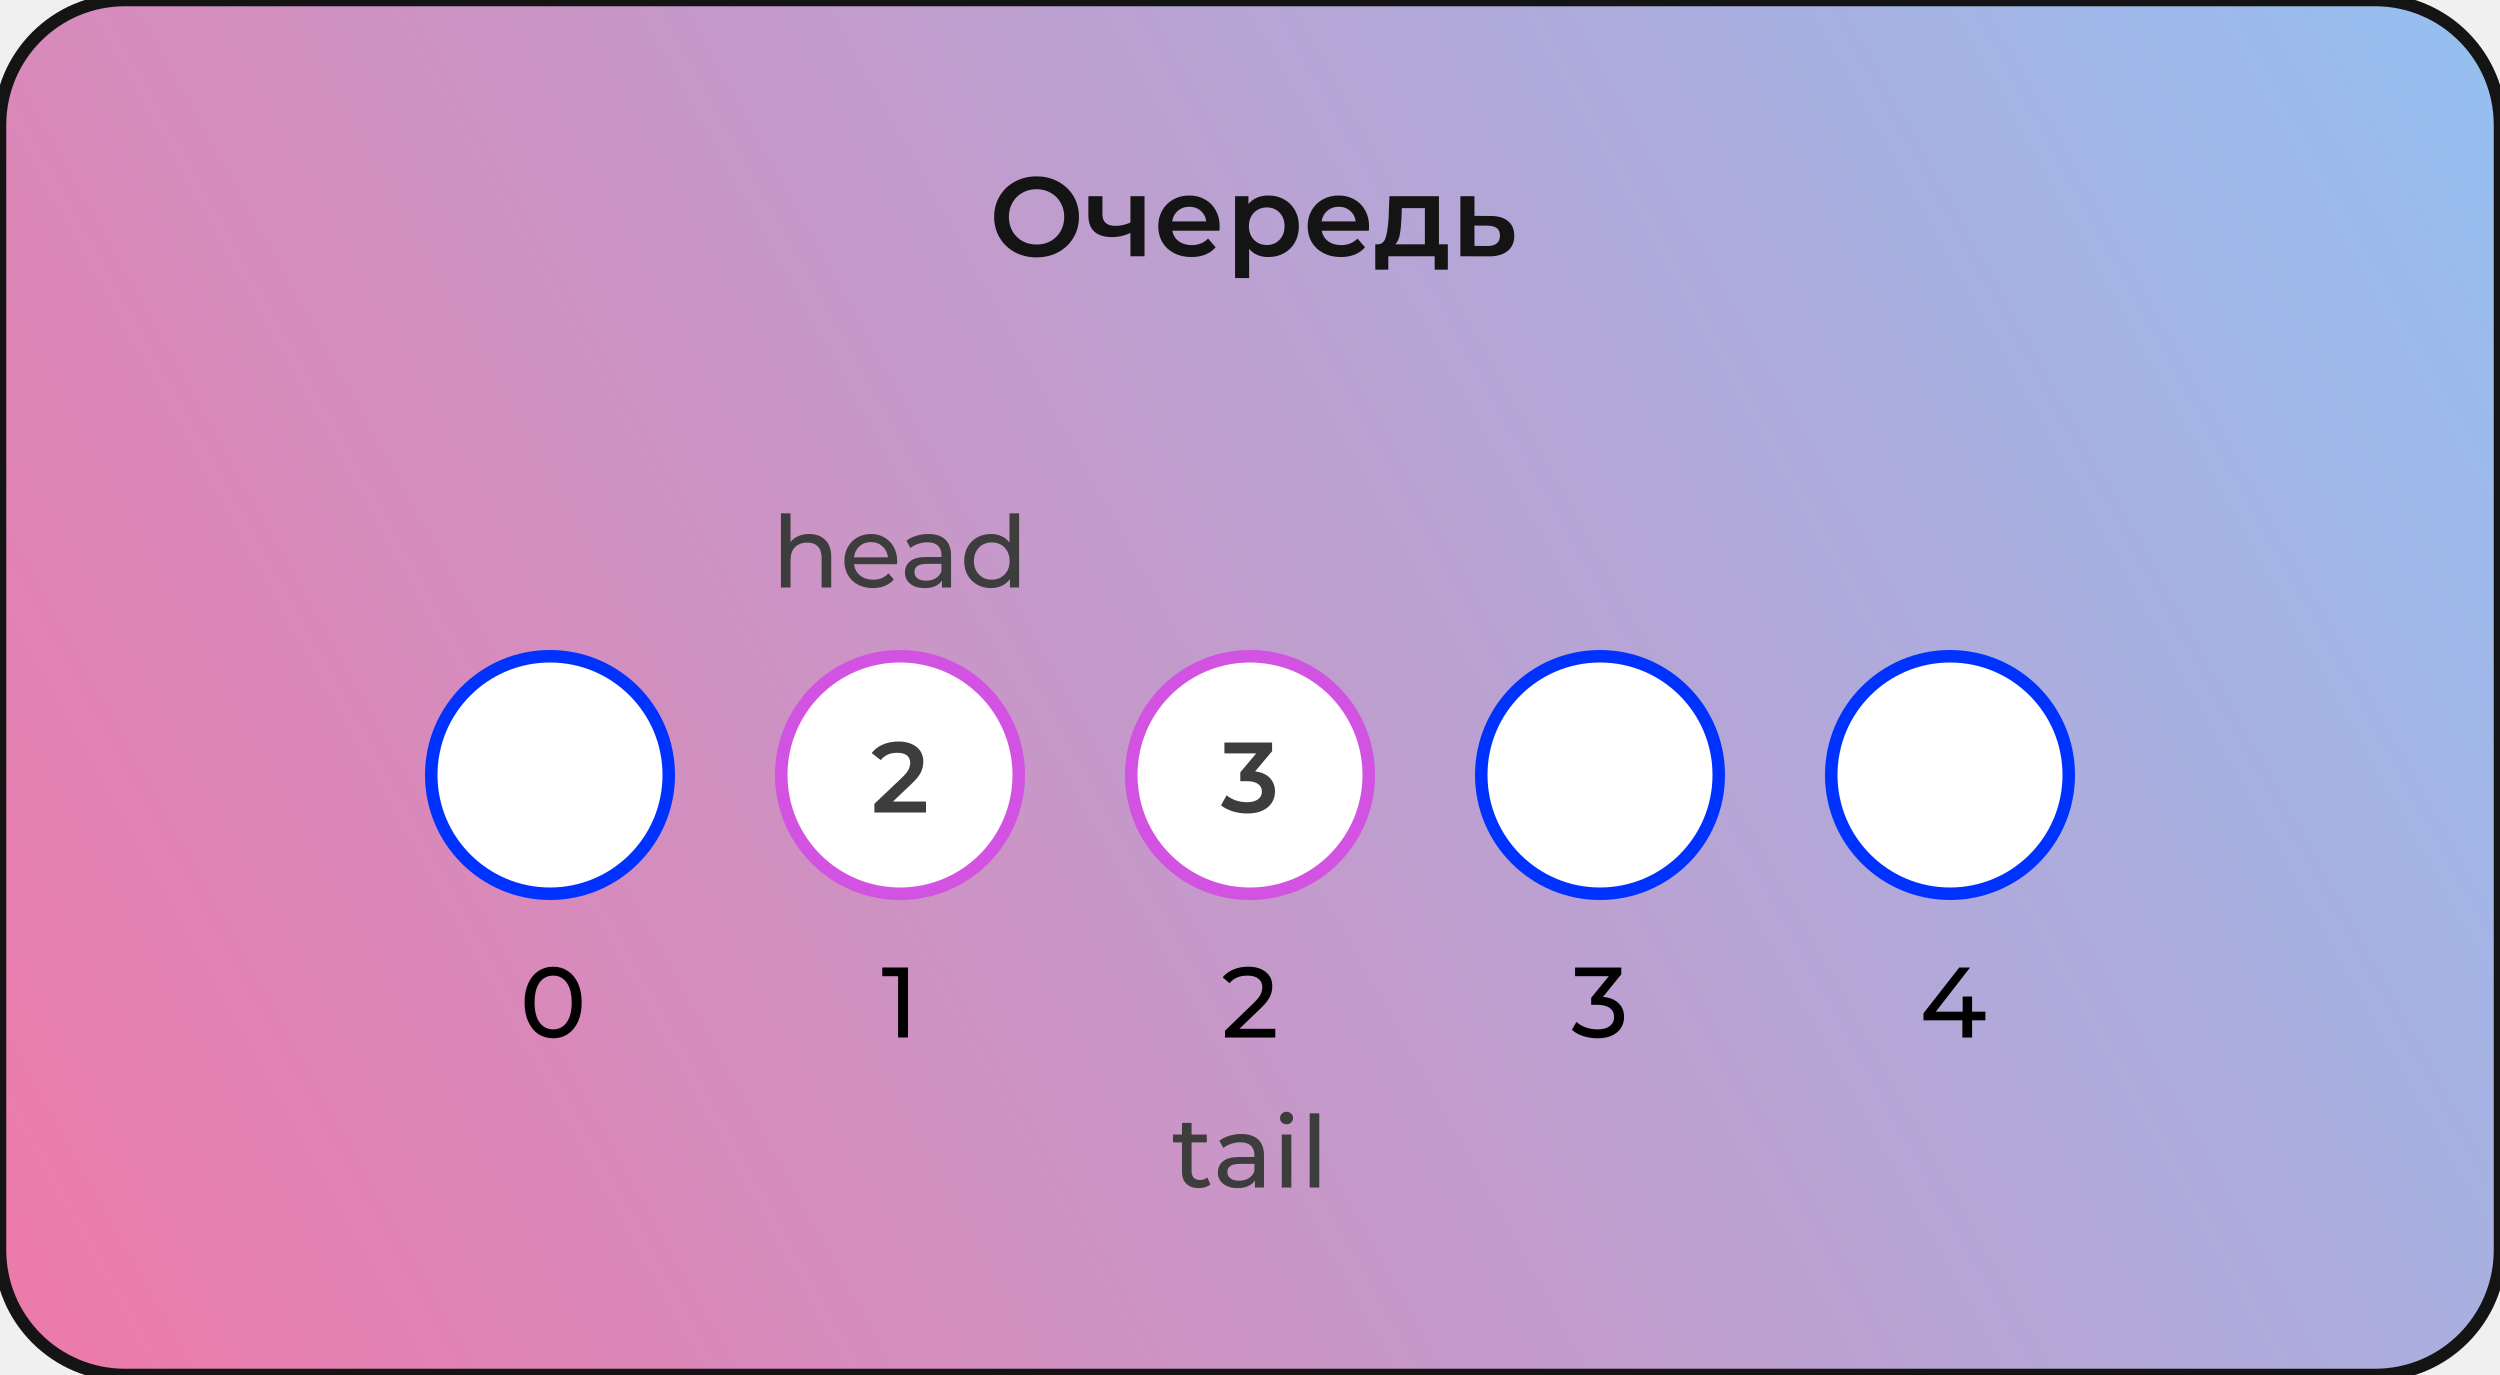
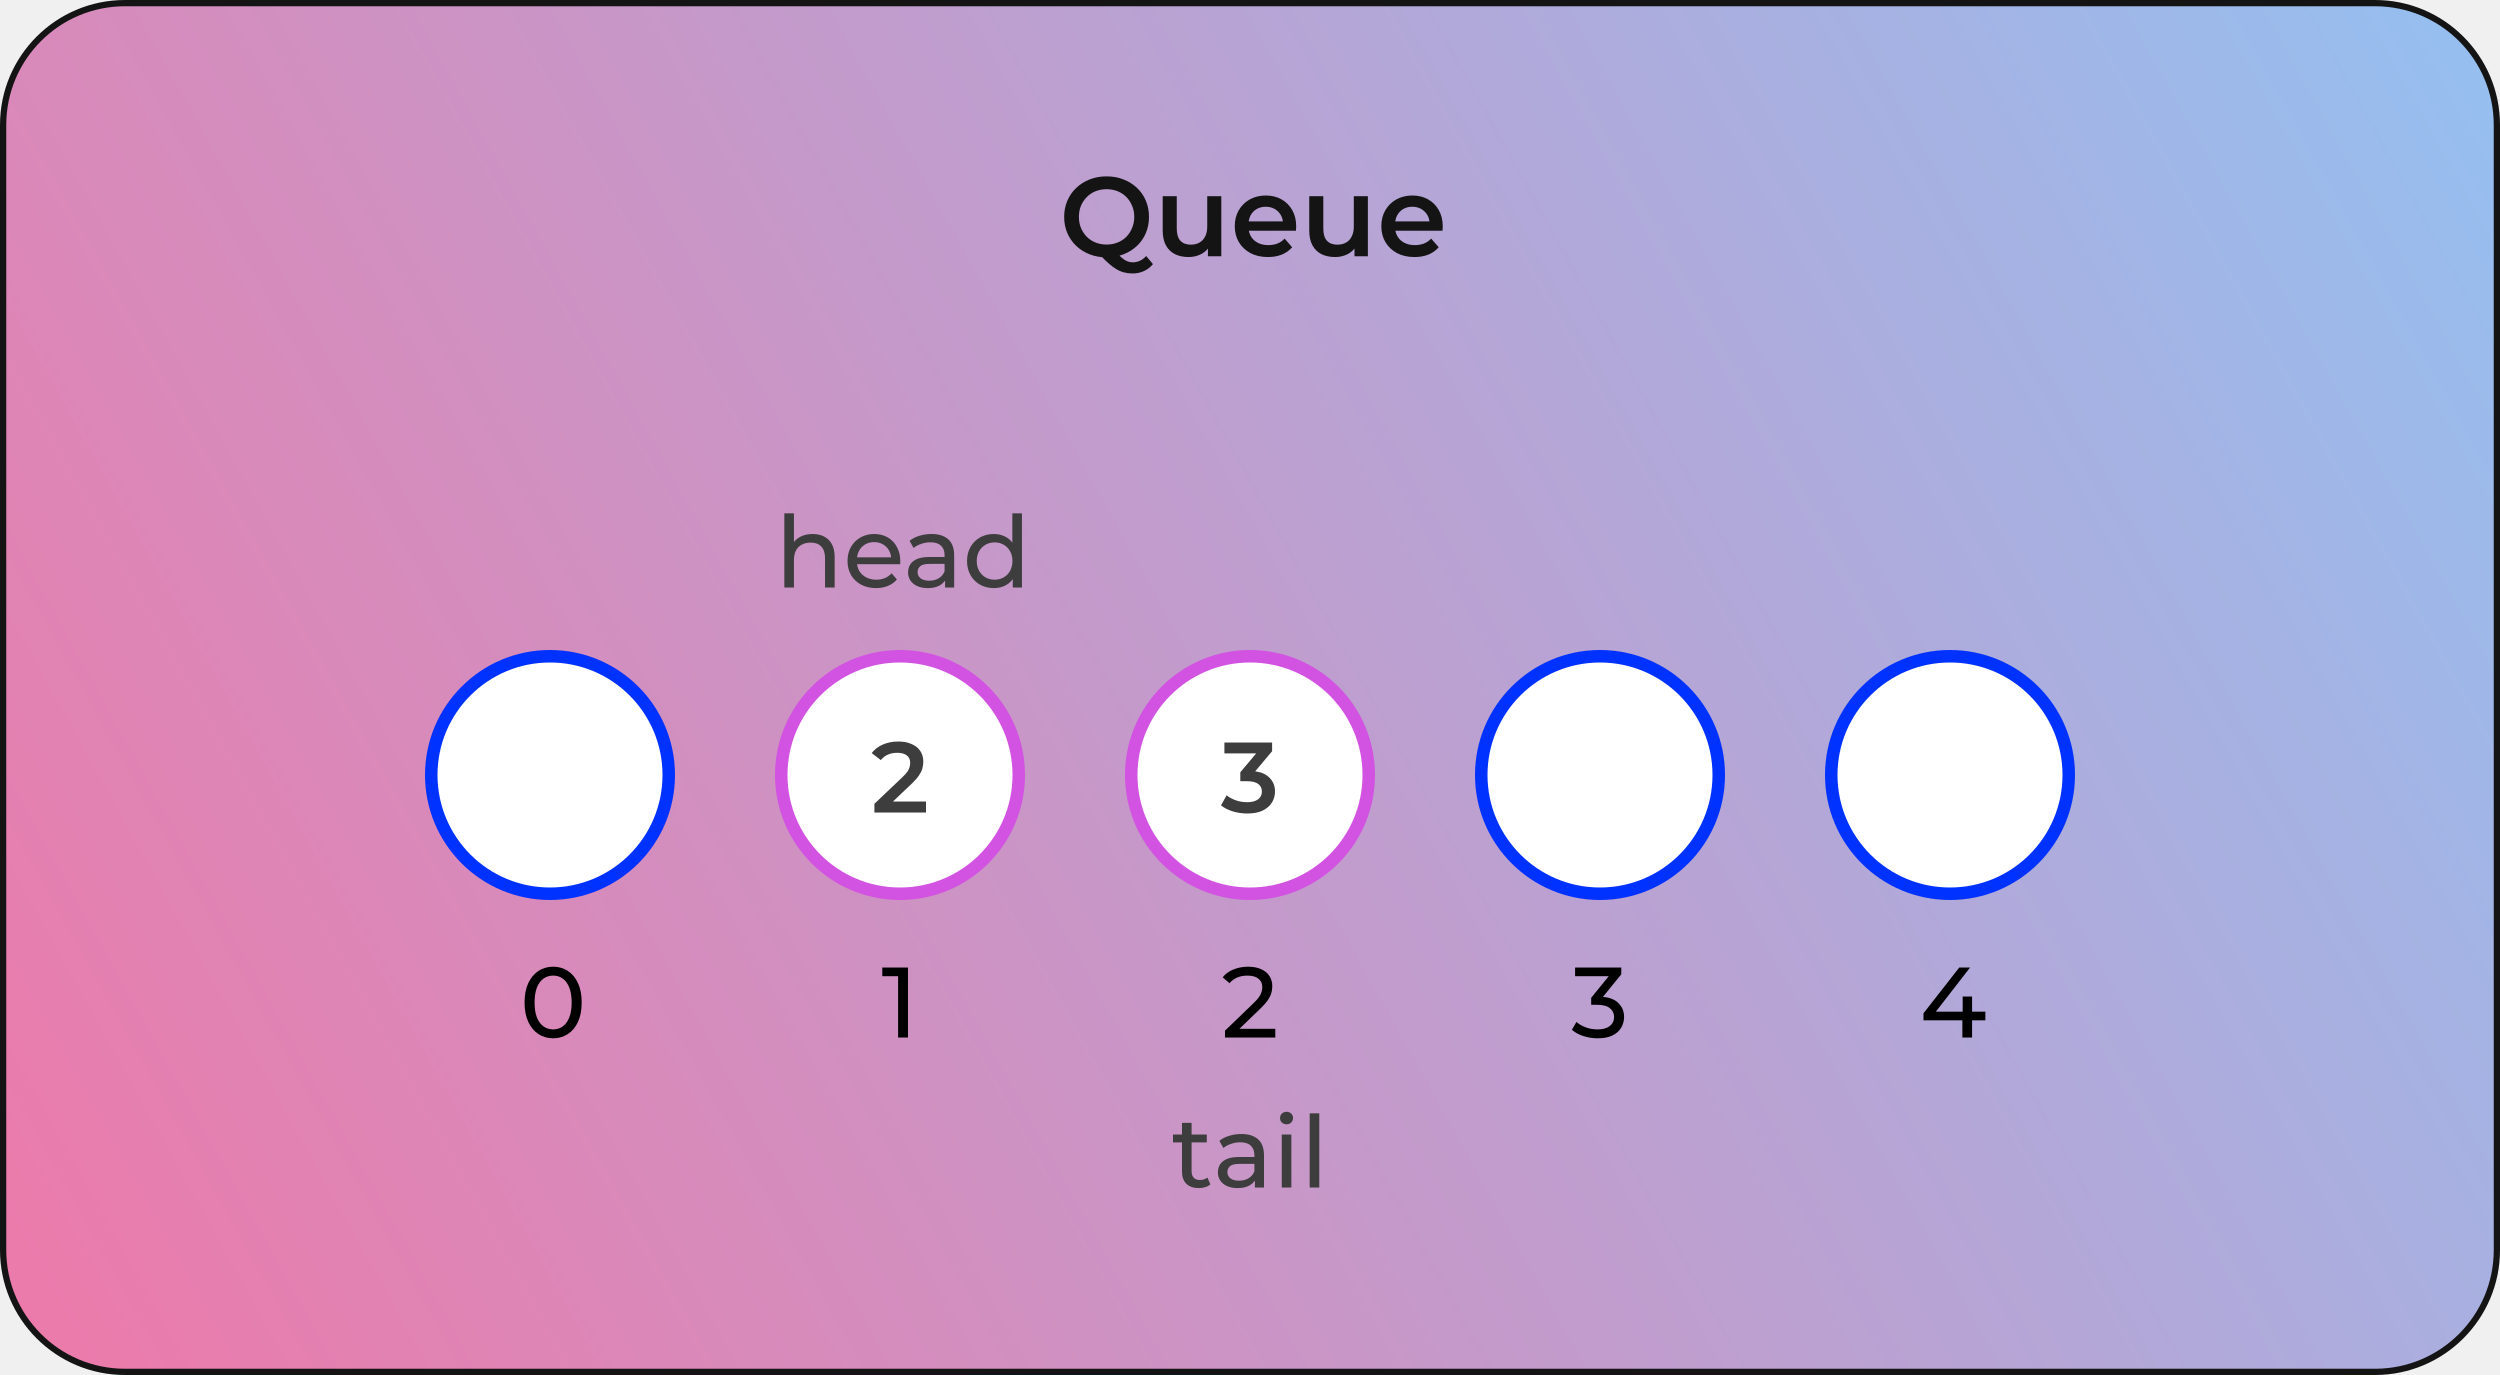
<svg xmlns="http://www.w3.org/2000/svg" width="400" height="220" viewBox="0 0 400 220" fill="none">
-   <path d="M0 20C0 8.954 8.954 0 20 0H380C391.046 0 400 8.954 400 20V200C400 211.046 391.046 220 380 220H20C8.954 220 0 211.046 0 200V20Z" fill="url(#paint0_linear_527_6668)" />
-   <path d="M165.847 41.18C164.563 41.18 163.405 40.904 162.373 40.352C161.341 39.788 160.531 39.014 159.943 38.03C159.355 37.034 159.061 35.924 159.061 34.7C159.061 33.476 159.355 32.372 159.943 31.388C160.531 30.392 161.341 29.618 162.373 29.066C163.405 28.502 164.563 28.22 165.847 28.22C167.131 28.22 168.289 28.502 169.321 29.066C170.353 29.618 171.163 30.386 171.751 31.37C172.339 32.354 172.633 33.464 172.633 34.7C172.633 35.936 172.339 37.046 171.751 38.03C171.163 39.014 170.353 39.788 169.321 40.352C168.289 40.904 167.131 41.18 165.847 41.18ZM165.847 39.128C166.687 39.128 167.443 38.942 168.115 38.57C168.787 38.186 169.315 37.658 169.699 36.986C170.083 36.302 170.275 35.54 170.275 34.7C170.275 33.86 170.083 33.104 169.699 32.432C169.315 31.748 168.787 31.22 168.115 30.848C167.443 30.464 166.687 30.272 165.847 30.272C165.007 30.272 164.251 30.464 163.579 30.848C162.907 31.22 162.379 31.748 161.995 32.432C161.611 33.104 161.419 33.86 161.419 34.7C161.419 35.54 161.611 36.302 161.995 36.986C162.379 37.658 162.907 38.186 163.579 38.57C164.251 38.942 165.007 39.128 165.847 39.128ZM183.122 31.388V41H180.872V37.274C179.948 37.718 178.982 37.94 177.974 37.94C176.738 37.94 175.79 37.658 175.13 37.094C174.47 36.518 174.14 35.642 174.14 34.466V31.388H176.39V34.322C176.39 34.934 176.57 35.39 176.93 35.69C177.29 35.99 177.8 36.14 178.46 36.14C179.3 36.14 180.104 35.96 180.872 35.6V31.388H183.122ZM195.148 36.248C195.148 36.404 195.136 36.626 195.112 36.914H187.57C187.702 37.622 188.044 38.186 188.596 38.606C189.16 39.014 189.856 39.218 190.684 39.218C191.74 39.218 192.61 38.87 193.294 38.174L194.5 39.56C194.068 40.076 193.522 40.466 192.862 40.73C192.202 40.994 191.458 41.126 190.63 41.126C189.574 41.126 188.644 40.916 187.84 40.496C187.036 40.076 186.412 39.494 185.968 38.75C185.536 37.994 185.32 37.142 185.32 36.194C185.32 35.258 185.53 34.418 185.95 33.674C186.382 32.918 186.976 32.33 187.732 31.91C188.488 31.49 189.34 31.28 190.288 31.28C191.224 31.28 192.058 31.49 192.79 31.91C193.534 32.318 194.11 32.9 194.518 33.656C194.938 34.4 195.148 35.264 195.148 36.248ZM190.288 33.08C189.568 33.08 188.956 33.296 188.452 33.728C187.96 34.148 187.66 34.712 187.552 35.42H193.006C192.91 34.724 192.616 34.16 192.124 33.728C191.632 33.296 191.02 33.08 190.288 33.08ZM202.937 31.28C203.873 31.28 204.707 31.484 205.439 31.892C206.183 32.3 206.765 32.876 207.185 33.62C207.605 34.364 207.815 35.222 207.815 36.194C207.815 37.166 207.605 38.03 207.185 38.786C206.765 39.53 206.183 40.106 205.439 40.514C204.707 40.922 203.873 41.126 202.937 41.126C201.641 41.126 200.615 40.694 199.859 39.83V44.492H197.609V31.388H199.751V32.648C200.123 32.192 200.579 31.85 201.119 31.622C201.671 31.394 202.277 31.28 202.937 31.28ZM202.685 39.2C203.513 39.2 204.191 38.924 204.719 38.372C205.259 37.82 205.529 37.094 205.529 36.194C205.529 35.294 205.259 34.568 204.719 34.016C204.191 33.464 203.513 33.188 202.685 33.188C202.145 33.188 201.659 33.314 201.227 33.566C200.795 33.806 200.453 34.154 200.201 34.61C199.949 35.066 199.823 35.594 199.823 36.194C199.823 36.794 199.949 37.322 200.201 37.778C200.453 38.234 200.795 38.588 201.227 38.84C201.659 39.08 202.145 39.2 202.685 39.2ZM219.054 36.248C219.054 36.404 219.042 36.626 219.018 36.914H211.476C211.608 37.622 211.95 38.186 212.502 38.606C213.066 39.014 213.762 39.218 214.59 39.218C215.646 39.218 216.516 38.87 217.2 38.174L218.406 39.56C217.974 40.076 217.428 40.466 216.768 40.73C216.108 40.994 215.364 41.126 214.536 41.126C213.48 41.126 212.55 40.916 211.746 40.496C210.942 40.076 210.318 39.494 209.874 38.75C209.442 37.994 209.226 37.142 209.226 36.194C209.226 35.258 209.436 34.418 209.856 33.674C210.288 32.918 210.882 32.33 211.638 31.91C212.394 31.49 213.246 31.28 214.194 31.28C215.13 31.28 215.964 31.49 216.696 31.91C217.44 32.318 218.016 32.9 218.424 33.656C218.844 34.4 219.054 35.264 219.054 36.248ZM214.194 33.08C213.474 33.08 212.862 33.296 212.358 33.728C211.866 34.148 211.566 34.712 211.458 35.42H216.912C216.816 34.724 216.522 34.16 216.03 33.728C215.538 33.296 214.926 33.08 214.194 33.08ZM231.652 39.092V43.142H229.546V41H222.13V43.142H220.042V39.092H220.492C221.104 39.068 221.518 38.678 221.734 37.922C221.962 37.154 222.112 36.074 222.184 34.682L222.31 31.388H230.23V39.092H231.652ZM224.236 34.844C224.188 35.948 224.098 36.848 223.966 37.544C223.834 38.24 223.594 38.756 223.246 39.092H227.98V33.296H224.29L224.236 34.844ZM238.485 34.556C239.709 34.556 240.645 34.832 241.293 35.384C241.953 35.936 242.283 36.716 242.283 37.724C242.283 38.78 241.923 39.596 241.203 40.172C240.483 40.748 239.469 41.03 238.161 41.018L233.661 41V31.388H235.911V34.538L238.485 34.556ZM237.963 39.362C238.623 39.374 239.127 39.236 239.475 38.948C239.823 38.66 239.997 38.24 239.997 37.688C239.997 37.148 239.829 36.752 239.493 36.5C239.157 36.248 238.647 36.116 237.963 36.104L235.911 36.086V39.344L237.963 39.362Z" fill="#141414" />
+   <rect x="0.5" y="0.5" width="399" height="219" rx="19.5" fill="url(#paint0_linear_154_3225)" />
+   <path d="M177.071 41.18C176.087 41.18 175.181 41.018 174.353 40.694C173.525 40.37 172.805 39.92 172.193 39.344C171.581 38.756 171.107 38.072 170.771 37.292C170.435 36.5 170.267 35.636 170.267 34.7C170.267 33.764 170.435 32.906 170.771 32.126C171.107 31.334 171.581 30.65 172.193 30.074C172.805 29.486 173.525 29.03 174.353 28.706C175.181 28.382 176.081 28.22 177.053 28.22C178.037 28.22 178.937 28.382 179.753 28.706C180.581 29.03 181.301 29.48 181.913 30.056C182.525 30.632 182.999 31.316 183.335 32.108C183.671 32.9 183.839 33.764 183.839 34.7C183.839 35.636 183.671 36.5 183.335 37.292C182.999 38.084 182.525 38.768 181.913 39.344C181.301 39.92 180.581 40.37 179.753 40.694C178.937 41.018 178.043 41.18 177.071 41.18ZM181.175 43.754C180.731 43.754 180.299 43.7 179.879 43.592C179.471 43.496 179.063 43.328 178.655 43.088C178.259 42.86 177.845 42.554 177.413 42.17C176.981 41.798 176.507 41.336 175.991 40.784L178.475 40.136C178.811 40.58 179.129 40.934 179.429 41.198C179.741 41.474 180.041 41.672 180.329 41.792C180.617 41.912 180.917 41.972 181.229 41.972C182.057 41.972 182.777 41.636 183.389 40.964L184.469 42.26C183.629 43.256 182.531 43.754 181.175 43.754ZM177.053 39.128C177.689 39.128 178.277 39.02 178.817 38.804C179.357 38.588 179.825 38.282 180.221 37.886C180.617 37.478 180.923 37.004 181.139 36.464C181.367 35.924 181.481 35.336 181.481 34.7C181.481 34.052 181.367 33.464 181.139 32.936C180.923 32.396 180.617 31.928 180.221 31.532C179.825 31.124 179.357 30.812 178.817 30.596C178.277 30.38 177.689 30.272 177.053 30.272C176.417 30.272 175.829 30.38 175.289 30.596C174.749 30.812 174.281 31.124 173.885 31.532C173.489 31.928 173.177 32.396 172.949 32.936C172.733 33.464 172.625 34.052 172.625 34.7C172.625 35.336 172.733 35.924 172.949 36.464C173.177 37.004 173.489 37.478 173.885 37.886C174.281 38.282 174.749 38.588 175.289 38.804C175.829 39.02 176.417 39.128 177.053 39.128ZM190.171 41.126C189.355 41.126 188.635 40.976 188.011 40.676C187.387 40.364 186.901 39.896 186.553 39.272C186.205 38.636 186.031 37.838 186.031 36.878V31.388H188.281V36.572C188.281 37.436 188.473 38.084 188.857 38.516C189.253 38.936 189.811 39.146 190.531 39.146C191.059 39.146 191.515 39.038 191.899 38.822C192.295 38.606 192.601 38.282 192.817 37.85C193.045 37.418 193.159 36.884 193.159 36.248V31.388H195.409V41H193.267V38.408L193.645 39.2C193.321 39.824 192.847 40.304 192.223 40.64C191.599 40.964 190.915 41.126 190.171 41.126ZM202.873 41.126C201.805 41.126 200.869 40.916 200.065 40.496C199.273 40.064 198.655 39.476 198.211 38.732C197.779 37.988 197.563 37.142 197.563 36.194C197.563 35.234 197.773 34.388 198.193 33.656C198.625 32.912 199.213 32.33 199.957 31.91C200.713 31.49 201.571 31.28 202.531 31.28C203.467 31.28 204.301 31.484 205.033 31.892C205.765 32.3 206.341 32.876 206.761 33.62C207.181 34.364 207.391 35.24 207.391 36.248C207.391 36.344 207.385 36.452 207.373 36.572C207.373 36.692 207.367 36.806 207.355 36.914H199.345V35.42H206.167L205.285 35.888C205.297 35.336 205.183 34.85 204.943 34.43C204.703 34.01 204.373 33.68 203.953 33.44C203.545 33.2 203.071 33.08 202.531 33.08C201.979 33.08 201.493 33.2 201.073 33.44C200.665 33.68 200.341 34.016 200.101 34.448C199.873 34.868 199.759 35.366 199.759 35.942V36.302C199.759 36.878 199.891 37.388 200.155 37.832C200.419 38.276 200.791 38.618 201.271 38.858C201.751 39.098 202.303 39.218 202.927 39.218C203.467 39.218 203.953 39.134 204.385 38.966C204.817 38.798 205.201 38.534 205.537 38.174L206.743 39.56C206.311 40.064 205.765 40.454 205.105 40.73C204.457 40.994 203.713 41.126 202.873 41.126ZM213.62 41.126C212.804 41.126 212.084 40.976 211.46 40.676C210.836 40.364 210.35 39.896 210.002 39.272C209.654 38.636 209.48 37.838 209.48 36.878V31.388H211.73V36.572C211.73 37.436 211.922 38.084 212.306 38.516C212.702 38.936 213.26 39.146 213.98 39.146C214.508 39.146 214.964 39.038 215.348 38.822C215.744 38.606 216.05 38.282 216.266 37.85C216.494 37.418 216.608 36.884 216.608 36.248V31.388H218.858V41H216.716V38.408L217.094 39.2C216.77 39.824 216.296 40.304 215.672 40.64C215.048 40.964 214.364 41.126 213.62 41.126ZM226.322 41.126C225.254 41.126 224.318 40.916 223.514 40.496C222.722 40.064 222.104 39.476 221.66 38.732C221.228 37.988 221.012 37.142 221.012 36.194C221.012 35.234 221.222 34.388 221.642 33.656C222.074 32.912 222.662 32.33 223.406 31.91C224.162 31.49 225.02 31.28 225.98 31.28C226.916 31.28 227.75 31.484 228.482 31.892C229.214 32.3 229.79 32.876 230.21 33.62C230.63 34.364 230.84 35.24 230.84 36.248C230.84 36.344 230.834 36.452 230.822 36.572C230.822 36.692 230.816 36.806 230.804 36.914H222.794V35.42H229.616L228.734 35.888C228.746 35.336 228.632 34.85 228.392 34.43C228.152 34.01 227.822 33.68 227.402 33.44C226.994 33.2 226.52 33.08 225.98 33.08C225.428 33.08 224.942 33.2 224.522 33.44C224.114 33.68 223.79 34.016 223.55 34.448C223.322 34.868 223.208 35.366 223.208 35.942V36.302C223.208 36.878 223.34 37.388 223.604 37.832C223.868 38.276 224.24 38.618 224.72 38.858C225.2 39.098 225.752 39.218 226.376 39.218C226.916 39.218 227.402 39.134 227.834 38.966C228.266 38.798 228.65 38.534 228.986 38.174L230.192 39.56C229.76 40.064 229.214 40.454 228.554 40.73C227.906 40.994 227.162 41.126 226.322 41.126Z" fill="#141414" />
  <rect x="69" y="105" width="38" height="38" rx="19" fill="white" />
  <rect x="69" y="105" width="38" height="38" rx="19" stroke="#0032FF" stroke-width="2" />
-   <path d="M88.508 166.128C87.623 166.128 86.833 165.904 86.14 165.456C85.457 164.997 84.919 164.336 84.524 163.472C84.129 162.608 83.932 161.584 83.932 160.4C83.932 159.216 84.129 158.192 84.524 157.328C84.919 156.464 85.457 155.808 86.14 155.36C86.833 154.901 87.623 154.672 88.508 154.672C89.383 154.672 90.161 154.901 90.844 155.36C91.537 155.808 92.081 156.464 92.476 157.328C92.871 158.192 93.068 159.216 93.068 160.4C93.068 161.584 92.871 162.608 92.476 163.472C92.081 164.336 91.537 164.997 90.844 165.456C90.161 165.904 89.383 166.128 88.508 166.128ZM88.508 164.704C89.404 164.704 90.119 164.336 90.652 163.6C91.196 162.864 91.468 161.797 91.468 160.4C91.468 159.003 91.196 157.936 90.652 157.2C90.119 156.464 89.404 156.096 88.508 156.096C87.601 156.096 86.876 156.464 86.332 157.2C85.799 157.936 85.532 159.003 85.532 160.4C85.532 161.797 85.799 162.864 86.332 163.6C86.876 164.336 87.601 164.704 88.508 164.704Z" fill="black" />
-   <path d="M129.476 85.44C130.554 85.44 131.407 85.755 132.036 86.384C132.676 87.003 132.996 87.915 132.996 89.12V94H131.46V89.296C131.46 88.475 131.263 87.856 130.868 87.44C130.474 87.024 129.908 86.816 129.172 86.816C128.34 86.816 127.684 87.061 127.204 87.552C126.724 88.032 126.484 88.725 126.484 89.632V94H124.948V82.128H126.484V86.72C126.804 86.315 127.22 86 127.732 85.776C128.255 85.552 128.836 85.44 129.476 85.44ZM143.55 89.808C143.55 89.925 143.539 90.08 143.518 90.272H136.638C136.734 91.019 137.059 91.621 137.614 92.08C138.179 92.528 138.878 92.752 139.71 92.752C140.723 92.752 141.539 92.411 142.158 91.728L143.006 92.72C142.622 93.168 142.142 93.509 141.566 93.744C141 93.979 140.366 94.096 139.662 94.096C138.766 94.096 137.971 93.915 137.278 93.552C136.584 93.179 136.046 92.661 135.662 92C135.288 91.339 135.102 90.592 135.102 89.76C135.102 88.939 135.283 88.197 135.646 87.536C136.019 86.875 136.526 86.363 137.166 86C137.816 85.627 138.547 85.44 139.358 85.44C140.168 85.44 140.888 85.627 141.518 86C142.158 86.363 142.654 86.875 143.006 87.536C143.368 88.197 143.55 88.955 143.55 89.808ZM139.358 86.736C138.622 86.736 138.003 86.96 137.502 87.408C137.011 87.856 136.723 88.443 136.638 89.168H142.078C141.992 88.453 141.699 87.872 141.198 87.424C140.707 86.965 140.094 86.736 139.358 86.736ZM148.536 85.44C149.71 85.44 150.606 85.728 151.224 86.304C151.854 86.88 152.168 87.739 152.168 88.88V94H150.712V92.88C150.456 93.275 150.088 93.579 149.608 93.792C149.139 93.995 148.579 94.096 147.928 94.096C146.979 94.096 146.216 93.867 145.64 93.408C145.075 92.949 144.792 92.347 144.792 91.6C144.792 90.853 145.064 90.256 145.608 89.808C146.152 89.349 147.016 89.12 148.2 89.12H150.632V88.816C150.632 88.155 150.44 87.648 150.056 87.296C149.672 86.944 149.107 86.768 148.36 86.768C147.859 86.768 147.368 86.853 146.888 87.024C146.408 87.184 146.003 87.403 145.672 87.68L145.032 86.528C145.47 86.176 145.992 85.909 146.6 85.728C147.208 85.536 147.854 85.44 148.536 85.44ZM148.184 92.912C148.771 92.912 149.278 92.784 149.704 92.528C150.131 92.261 150.44 91.888 150.632 91.408V90.224H148.264C146.963 90.224 146.312 90.661 146.312 91.536C146.312 91.963 146.478 92.299 146.808 92.544C147.139 92.789 147.598 92.912 148.184 92.912ZM163.058 82.128V94H161.586V92.656C161.244 93.125 160.812 93.483 160.29 93.728C159.767 93.973 159.191 94.096 158.562 94.096C157.74 94.096 157.004 93.915 156.354 93.552C155.703 93.189 155.191 92.683 154.818 92.032C154.455 91.371 154.274 90.613 154.274 89.76C154.274 88.907 154.455 88.155 154.818 87.504C155.191 86.853 155.703 86.347 156.354 85.984C157.004 85.621 157.74 85.44 158.562 85.44C159.17 85.44 159.73 85.557 160.242 85.792C160.754 86.016 161.18 86.352 161.522 86.8V82.128H163.058ZM158.69 92.752C159.223 92.752 159.708 92.629 160.146 92.384C160.583 92.128 160.924 91.776 161.17 91.328C161.415 90.869 161.538 90.347 161.538 89.76C161.538 89.173 161.415 88.656 161.17 88.208C160.924 87.749 160.583 87.397 160.146 87.152C159.708 86.907 159.223 86.784 158.69 86.784C158.146 86.784 157.655 86.907 157.218 87.152C156.791 87.397 156.45 87.749 156.194 88.208C155.948 88.656 155.826 89.173 155.826 89.76C155.826 90.347 155.948 90.869 156.194 91.328C156.45 91.776 156.791 92.128 157.218 92.384C157.655 92.629 158.146 92.752 158.69 92.752Z" fill="#3D3D3D" />
+   <path d="M88.508 166.128C87.633 166.128 86.849 165.904 86.156 165.456C85.473 165.008 84.929 164.357 84.524 163.504C84.129 162.651 83.932 161.616 83.932 160.4C83.932 159.184 84.129 158.149 84.524 157.296C84.929 156.443 85.473 155.792 86.156 155.344C86.849 154.896 87.633 154.672 88.508 154.672C89.372 154.672 90.151 154.896 90.844 155.344C91.537 155.792 92.081 156.443 92.476 157.296C92.871 158.149 93.068 159.184 93.068 160.4C93.068 161.616 92.871 162.651 92.476 163.504C92.081 164.357 91.537 165.008 90.844 165.456C90.151 165.904 89.372 166.128 88.508 166.128ZM88.508 164.704C89.095 164.704 89.607 164.544 90.044 164.224C90.492 163.904 90.839 163.424 91.084 162.784C91.34 162.144 91.468 161.349 91.468 160.4C91.468 159.451 91.34 158.656 91.084 158.016C90.839 157.376 90.492 156.896 90.044 156.576C89.607 156.256 89.095 156.096 88.508 156.096C87.921 156.096 87.404 156.256 86.956 156.576C86.508 156.896 86.156 157.376 85.9 158.016C85.655 158.656 85.532 159.451 85.532 160.4C85.532 161.349 85.655 162.144 85.9 162.784C86.156 163.424 86.508 163.904 86.956 164.224C87.404 164.544 87.921 164.704 88.508 164.704Z" fill="black" />
+   <path d="M130.023 85.44C130.716 85.44 131.324 85.573 131.847 85.84C132.38 86.107 132.796 86.512 133.095 87.056C133.394 87.6 133.543 88.288 133.543 89.12V94H132.007V89.296C132.007 88.475 131.804 87.856 131.399 87.44C131.004 87.024 130.444 86.816 129.719 86.816C129.175 86.816 128.7 86.923 128.295 87.136C127.89 87.349 127.575 87.664 127.351 88.08C127.138 88.496 127.031 89.013 127.031 89.632V94H125.495V82.128H127.031V87.808L126.727 87.2C127.004 86.645 127.431 86.213 128.007 85.904C128.583 85.595 129.255 85.44 130.023 85.44ZM140.162 94.096C139.255 94.096 138.455 93.909 137.762 93.536C137.079 93.163 136.546 92.651 136.162 92C135.788 91.349 135.602 90.603 135.602 89.76C135.602 88.917 135.783 88.171 136.146 87.52C136.519 86.869 137.026 86.363 137.666 86C138.316 85.627 139.047 85.44 139.858 85.44C140.679 85.44 141.404 85.621 142.034 85.984C142.663 86.347 143.154 86.859 143.506 87.52C143.868 88.171 144.05 88.933 144.05 89.808C144.05 89.872 144.044 89.947 144.034 90.032C144.034 90.117 144.028 90.197 144.018 90.272H136.802V89.168H143.218L142.594 89.552C142.604 89.008 142.492 88.523 142.258 88.096C142.023 87.669 141.698 87.339 141.282 87.104C140.876 86.859 140.402 86.736 139.858 86.736C139.324 86.736 138.85 86.859 138.434 87.104C138.018 87.339 137.692 87.675 137.458 88.112C137.223 88.539 137.106 89.029 137.106 89.584V89.84C137.106 90.405 137.234 90.912 137.49 91.36C137.756 91.797 138.124 92.139 138.594 92.384C139.063 92.629 139.602 92.752 140.21 92.752C140.711 92.752 141.164 92.667 141.57 92.496C141.986 92.325 142.348 92.069 142.658 91.728L143.506 92.72C143.122 93.168 142.642 93.509 142.066 93.744C141.5 93.979 140.866 94.096 140.162 94.096ZM151.212 94V92.208L151.132 91.872V88.816C151.132 88.165 150.94 87.664 150.556 87.312C150.183 86.949 149.618 86.768 148.86 86.768C148.359 86.768 147.868 86.853 147.388 87.024C146.908 87.184 146.503 87.403 146.172 87.68L145.532 86.528C145.97 86.176 146.492 85.909 147.1 85.728C147.719 85.536 148.364 85.44 149.036 85.44C150.199 85.44 151.095 85.723 151.724 86.288C152.354 86.853 152.668 87.717 152.668 88.88V94H151.212ZM148.428 94.096C147.799 94.096 147.244 93.989 146.764 93.776C146.295 93.563 145.932 93.269 145.676 92.896C145.42 92.512 145.292 92.08 145.292 91.6C145.292 91.141 145.399 90.725 145.612 90.352C145.836 89.979 146.194 89.68 146.684 89.456C147.186 89.232 147.858 89.12 148.7 89.12H151.388V90.224H148.764C147.996 90.224 147.479 90.352 147.212 90.608C146.946 90.864 146.812 91.173 146.812 91.536C146.812 91.952 146.978 92.288 147.308 92.544C147.639 92.789 148.098 92.912 148.684 92.912C149.26 92.912 149.762 92.784 150.188 92.528C150.626 92.272 150.94 91.899 151.132 91.408L151.436 92.464C151.234 92.965 150.876 93.365 150.364 93.664C149.852 93.952 149.207 94.096 148.428 94.096ZM159.015 94.096C158.193 94.096 157.457 93.915 156.807 93.552C156.167 93.189 155.66 92.683 155.287 92.032C154.913 91.381 154.727 90.624 154.727 89.76C154.727 88.896 154.913 88.144 155.287 87.504C155.66 86.853 156.167 86.347 156.807 85.984C157.457 85.621 158.193 85.44 159.015 85.44C159.729 85.44 160.375 85.6 160.951 85.92C161.527 86.24 161.985 86.72 162.327 87.36C162.679 88 162.855 88.8 162.855 89.76C162.855 90.72 162.684 91.52 162.343 92.16C162.012 92.8 161.559 93.285 160.983 93.616C160.407 93.936 159.751 94.096 159.015 94.096ZM159.143 92.752C159.676 92.752 160.156 92.629 160.583 92.384C161.02 92.139 161.361 91.792 161.607 91.344C161.863 90.885 161.991 90.357 161.991 89.76C161.991 89.152 161.863 88.629 161.607 88.192C161.361 87.744 161.02 87.397 160.583 87.152C160.156 86.907 159.676 86.784 159.143 86.784C158.599 86.784 158.113 86.907 157.687 87.152C157.26 87.397 156.919 87.744 156.663 88.192C156.407 88.629 156.279 89.152 156.279 89.76C156.279 90.357 156.407 90.885 156.663 91.344C156.919 91.792 157.26 92.139 157.687 92.384C158.113 92.629 158.599 92.752 159.143 92.752ZM162.039 94V91.712L162.135 89.744L161.975 87.776V82.128H163.511V94H162.039Z" fill="#3D3D3D" />
  <rect x="125" y="105" width="38" height="38" rx="19" fill="white" />
-   <path d="M148.16 128.24V130H139.904V128.608L144.352 124.384C144.853 123.904 145.189 123.488 145.36 123.136C145.541 122.773 145.632 122.416 145.632 122.064C145.632 121.541 145.456 121.141 145.104 120.864C144.752 120.587 144.234 120.448 143.552 120.448C142.41 120.448 141.536 120.837 140.928 121.616L139.472 120.496C139.909 119.909 140.496 119.456 141.232 119.136C141.978 118.805 142.81 118.64 143.728 118.64C144.944 118.64 145.914 118.928 146.64 119.504C147.365 120.08 147.728 120.864 147.728 121.856C147.728 122.464 147.6 123.035 147.344 123.568C147.088 124.101 146.597 124.709 145.872 125.392L142.88 128.24H148.16Z" fill="#3D3D3D" />
+   <path d="M139.904 130V128.608L144.352 124.384C144.725 124.032 145.002 123.723 145.184 123.456C145.365 123.189 145.482 122.944 145.536 122.72C145.6 122.485 145.632 122.267 145.632 122.064C145.632 121.552 145.456 121.157 145.104 120.88C144.752 120.592 144.234 120.448 143.552 120.448C143.008 120.448 142.512 120.544 142.064 120.736C141.626 120.928 141.248 121.221 140.928 121.616L139.472 120.496C139.909 119.909 140.496 119.456 141.232 119.136C141.978 118.805 142.81 118.64 143.728 118.64C144.538 118.64 145.242 118.773 145.84 119.04C146.448 119.296 146.912 119.664 147.232 120.144C147.562 120.624 147.728 121.195 147.728 121.856C147.728 122.219 147.68 122.581 147.584 122.944C147.488 123.296 147.306 123.669 147.04 124.064C146.773 124.459 146.384 124.901 145.872 125.392L142.048 129.024L141.616 128.24H148.16V130H139.904Z" fill="#3D3D3D" />
  <rect x="125" y="105" width="38" height="38" rx="19" stroke="#D252E1" stroke-width="2" />
-   <path d="M145.279 154.8V166H143.695V156.192H141.167V154.8H145.279Z" fill="black" />
+   <path d="M143.695 166V155.44L144.383 156.192H141.167V154.8H145.279V166H143.695Z" fill="black" />
  <rect x="181" y="105" width="38" height="38" rx="19" fill="white" />
-   <path d="M200.816 123.424C201.85 123.552 202.64 123.904 203.184 124.48C203.728 125.056 204 125.776 204 126.64C204 127.291 203.834 127.883 203.504 128.416C203.173 128.949 202.672 129.376 202 129.696C201.338 130.005 200.528 130.16 199.568 130.16C198.768 130.16 197.994 130.048 197.248 129.824C196.512 129.589 195.882 129.269 195.36 128.864L196.256 127.248C196.661 127.589 197.152 127.861 197.728 128.064C198.314 128.256 198.917 128.352 199.536 128.352C200.272 128.352 200.848 128.203 201.264 127.904C201.69 127.595 201.904 127.179 201.904 126.656C201.904 126.133 201.701 125.728 201.296 125.44C200.901 125.141 200.293 124.992 199.472 124.992H198.448V123.568L200.992 120.544H195.904V118.8H203.536V120.192L200.816 123.424Z" fill="#3D3D3D" />
+   <path d="M199.568 130.16C198.778 130.16 198.005 130.048 197.248 129.824C196.501 129.589 195.872 129.269 195.36 128.864L196.256 127.248C196.661 127.579 197.152 127.845 197.728 128.048C198.304 128.251 198.906 128.352 199.536 128.352C200.282 128.352 200.864 128.203 201.28 127.904C201.696 127.595 201.904 127.179 201.904 126.656C201.904 126.144 201.712 125.739 201.328 125.44C200.944 125.141 200.325 124.992 199.472 124.992H198.448V123.568L201.648 119.76L201.92 120.544H195.904V118.8H203.536V120.192L200.336 124L199.248 123.36H199.872C201.248 123.36 202.277 123.669 202.96 124.288C203.653 124.896 204 125.68 204 126.64C204 127.269 203.84 127.851 203.52 128.384C203.2 128.917 202.709 129.349 202.048 129.68C201.397 130 200.57 130.16 199.568 130.16Z" fill="#3D3D3D" />
  <rect x="181" y="105" width="38" height="38" rx="19" stroke="#D252E1" stroke-width="2" />
-   <path d="M204.046 164.608V166H195.998V164.912L200.558 160.512C201.113 159.979 201.486 159.52 201.678 159.136C201.87 158.741 201.966 158.347 201.966 157.952C201.966 157.365 201.758 156.912 201.342 156.592C200.937 156.261 200.35 156.096 199.582 156.096C198.345 156.096 197.39 156.501 196.718 157.312L195.63 156.368C196.068 155.835 196.638 155.419 197.342 155.12C198.057 154.821 198.852 154.672 199.726 154.672C200.9 154.672 201.833 154.955 202.526 155.52C203.22 156.075 203.566 156.832 203.566 157.792C203.566 158.389 203.438 158.955 203.182 159.488C202.926 160.021 202.441 160.629 201.726 161.312L198.302 164.608H204.046Z" fill="black" />
-   <path d="M193.662 189.504C193.438 189.696 193.16 189.845 192.83 189.952C192.499 190.048 192.158 190.096 191.806 190.096C190.952 190.096 190.291 189.867 189.822 189.408C189.352 188.949 189.118 188.293 189.118 187.44V182.784H187.678V181.52H189.118V179.664H190.654V181.52H193.086V182.784H190.654V187.376C190.654 187.835 190.766 188.187 190.99 188.432C191.224 188.677 191.555 188.8 191.982 188.8C192.451 188.8 192.851 188.667 193.182 188.4L193.662 189.504ZM198.607 181.44C199.78 181.44 200.676 181.728 201.295 182.304C201.924 182.88 202.239 183.739 202.239 184.88V190H200.783V188.88C200.527 189.275 200.159 189.579 199.679 189.792C199.209 189.995 198.649 190.096 197.999 190.096C197.049 190.096 196.287 189.867 195.711 189.408C195.145 188.949 194.863 188.347 194.863 187.6C194.863 186.853 195.135 186.256 195.679 185.808C196.223 185.349 197.087 185.12 198.271 185.12H200.703V184.816C200.703 184.155 200.511 183.648 200.127 183.296C199.743 182.944 199.177 182.768 198.431 182.768C197.929 182.768 197.439 182.853 196.959 183.024C196.479 183.184 196.073 183.403 195.743 183.68L195.103 182.528C195.54 182.176 196.063 181.909 196.671 181.728C197.279 181.536 197.924 181.44 198.607 181.44ZM198.255 188.912C198.841 188.912 199.348 188.784 199.775 188.528C200.201 188.261 200.511 187.888 200.703 187.408V186.224H198.335C197.033 186.224 196.383 186.661 196.383 187.536C196.383 187.963 196.548 188.299 196.879 188.544C197.209 188.789 197.668 188.912 198.255 188.912ZM205.081 181.52H206.617V190H205.081V181.52ZM205.849 179.888C205.55 179.888 205.3 179.792 205.097 179.6C204.905 179.408 204.809 179.173 204.809 178.896C204.809 178.619 204.905 178.384 205.097 178.192C205.3 177.989 205.55 177.888 205.849 177.888C206.148 177.888 206.393 177.984 206.585 178.176C206.788 178.357 206.889 178.587 206.889 178.864C206.889 179.152 206.788 179.397 206.585 179.6C206.393 179.792 206.148 179.888 205.849 179.888ZM209.55 178.128H211.086V190H209.55V178.128Z" fill="#3D3D3D" />
+   <path d="M195.998 166V164.912L200.558 160.512C200.964 160.128 201.262 159.792 201.454 159.504C201.657 159.205 201.79 158.933 201.854 158.688C201.929 158.432 201.966 158.187 201.966 157.952C201.966 157.376 201.764 156.923 201.358 156.592C200.953 156.261 200.361 156.096 199.582 156.096C198.985 156.096 198.446 156.197 197.966 156.4C197.486 156.592 197.07 156.896 196.718 157.312L195.63 156.368C196.057 155.824 196.628 155.408 197.342 155.12C198.068 154.821 198.862 154.672 199.726 154.672C200.505 154.672 201.182 154.8 201.758 155.056C202.334 155.301 202.777 155.659 203.086 156.128C203.406 156.597 203.566 157.152 203.566 157.792C203.566 158.155 203.518 158.512 203.422 158.864C203.326 159.216 203.145 159.589 202.878 159.984C202.612 160.379 202.228 160.821 201.726 161.312L197.662 165.232L197.278 164.608H204.046V166H195.998Z" fill="black" />
+   <path d="M191.806 190.096C190.952 190.096 190.291 189.867 189.822 189.408C189.352 188.949 189.118 188.293 189.118 187.44V179.664H190.654V187.376C190.654 187.835 190.766 188.187 190.99 188.432C191.224 188.677 191.555 188.8 191.982 188.8C192.462 188.8 192.862 188.667 193.182 188.4L193.662 189.504C193.427 189.707 193.144 189.856 192.814 189.952C192.494 190.048 192.158 190.096 191.806 190.096ZM187.678 182.784V181.52H193.086V182.784H187.678ZM200.783 190V188.208L200.703 187.872V184.816C200.703 184.165 200.511 183.664 200.127 183.312C199.753 182.949 199.188 182.768 198.431 182.768C197.929 182.768 197.439 182.853 196.959 183.024C196.479 183.184 196.073 183.403 195.743 183.68L195.103 182.528C195.54 182.176 196.063 181.909 196.671 181.728C197.289 181.536 197.935 181.44 198.607 181.44C199.769 181.44 200.665 181.723 201.295 182.288C201.924 182.853 202.239 183.717 202.239 184.88V190H200.783ZM197.999 190.096C197.369 190.096 196.815 189.989 196.335 189.776C195.865 189.563 195.503 189.269 195.247 188.896C194.991 188.512 194.863 188.08 194.863 187.6C194.863 187.141 194.969 186.725 195.183 186.352C195.407 185.979 195.764 185.68 196.255 185.456C196.756 185.232 197.428 185.12 198.271 185.12H200.959V186.224H198.335C197.567 186.224 197.049 186.352 196.783 186.608C196.516 186.864 196.383 187.173 196.383 187.536C196.383 187.952 196.548 188.288 196.879 188.544C197.209 188.789 197.668 188.912 198.255 188.912C198.831 188.912 199.332 188.784 199.759 188.528C200.196 188.272 200.511 187.899 200.703 187.408L201.007 188.464C200.804 188.965 200.447 189.365 199.935 189.664C199.423 189.952 198.777 190.096 197.999 190.096ZM205.081 190V181.52H206.617V190H205.081ZM205.849 179.888C205.55 179.888 205.3 179.792 205.097 179.6C204.905 179.408 204.809 179.173 204.809 178.896C204.809 178.608 204.905 178.368 205.097 178.176C205.3 177.984 205.55 177.888 205.849 177.888C206.148 177.888 206.393 177.984 206.585 178.176C206.788 178.357 206.889 178.587 206.889 178.864C206.889 179.152 206.793 179.397 206.601 179.6C206.409 179.792 206.158 179.888 205.849 179.888ZM209.55 190V178.128H211.086V190H209.55Z" fill="#3D3D3D" />
  <rect x="237" y="105" width="38" height="38" rx="19" fill="white" />
  <rect x="237" y="105" width="38" height="38" rx="19" stroke="#0032FF" stroke-width="2" />
-   <path d="M256.478 159.504C257.577 159.611 258.414 159.952 258.99 160.528C259.566 161.093 259.854 161.819 259.854 162.704C259.854 163.344 259.694 163.925 259.374 164.448C259.054 164.96 258.574 165.371 257.934 165.68C257.305 165.979 256.531 166.128 255.614 166.128C254.814 166.128 254.046 166.011 253.31 165.776C252.574 165.531 251.971 165.195 251.502 164.768L252.238 163.504C252.622 163.867 253.113 164.16 253.71 164.384C254.307 164.597 254.942 164.704 255.614 164.704C256.446 164.704 257.091 164.528 257.55 164.176C258.019 163.824 258.254 163.339 258.254 162.72C258.254 162.101 258.025 161.621 257.566 161.28C257.107 160.939 256.414 160.768 255.486 160.768H254.59V159.648L257.406 156.192H252.014V154.8H259.406V155.888L256.478 159.504Z" fill="black" />
+   <path d="M255.614 166.128C254.825 166.128 254.057 166.005 253.31 165.76C252.574 165.515 251.971 165.184 251.502 164.768L252.238 163.504C252.611 163.856 253.097 164.144 253.694 164.368C254.291 164.592 254.931 164.704 255.614 164.704C256.446 164.704 257.091 164.528 257.55 164.176C258.019 163.813 258.254 163.328 258.254 162.72C258.254 162.133 258.03 161.664 257.582 161.312C257.145 160.949 256.446 160.768 255.486 160.768H254.59V159.648L257.918 155.552L258.142 156.192H252.014V154.8H259.406V155.888L256.094 159.968L255.262 159.472H255.79C257.145 159.472 258.158 159.776 258.83 160.384C259.513 160.992 259.854 161.765 259.854 162.704C259.854 163.333 259.699 163.909 259.39 164.432C259.081 164.955 258.611 165.371 257.982 165.68C257.363 165.979 256.574 166.128 255.614 166.128Z" fill="black" />
  <rect x="293" y="105" width="38" height="38" rx="19" fill="white" />
  <rect x="293" y="105" width="38" height="38" rx="19" stroke="#0032FF" stroke-width="2" />
-   <path d="M317.66 163.248H315.532V166H313.98V163.248H307.756V162.128L313.484 154.8H315.212L309.724 161.872H314.028V159.44H315.532V161.872H317.66V163.248Z" fill="black" />
-   <path d="M20 1H380V-1H20V1ZM399 20V200H401V20H399ZM380 219H20V221H380V219ZM1 200V20H-1V200H1ZM20 219C9.507 219 1 210.493 1 200H-1C-1 211.598 8.402 221 20 221V219ZM399 200C399 210.493 390.493 219 380 219V221C391.598 221 401 211.598 401 200H399ZM380 1C390.493 1 399 9.507 399 20H401C401 8.402 391.598 -1 380 -1V1ZM20 -1C8.402 -1 -1 8.402 -1 20H1C1 9.507 9.507 1 20 1V-1Z" fill="#141414" />
+   <path d="M307.756 163.248V162.128L313.484 154.8H315.212L309.532 162.128L308.716 161.872H317.66V163.248H307.756ZM313.98 166V163.248L314.028 161.872V159.44H315.532V166H313.98Z" fill="black" />
+   <rect x="0.5" y="0.5" width="399" height="219" rx="19.5" stroke="#141414" />
  <defs>
-     <linearGradient id="paint0_linear_527_6668" x1="479" y1="-48" x2="-80.5" y2="263.5" gradientUnits="userSpaceOnUse">
+     <linearGradient id="paint0_linear_154_3225" x1="479" y1="-48" x2="-80.5" y2="263.5" gradientUnits="userSpaceOnUse">
      <stop stop-color="#82CEFF" />
      <stop offset="1" stop-color="#FF6B9B" />
    </linearGradient>
  </defs>
</svg>
